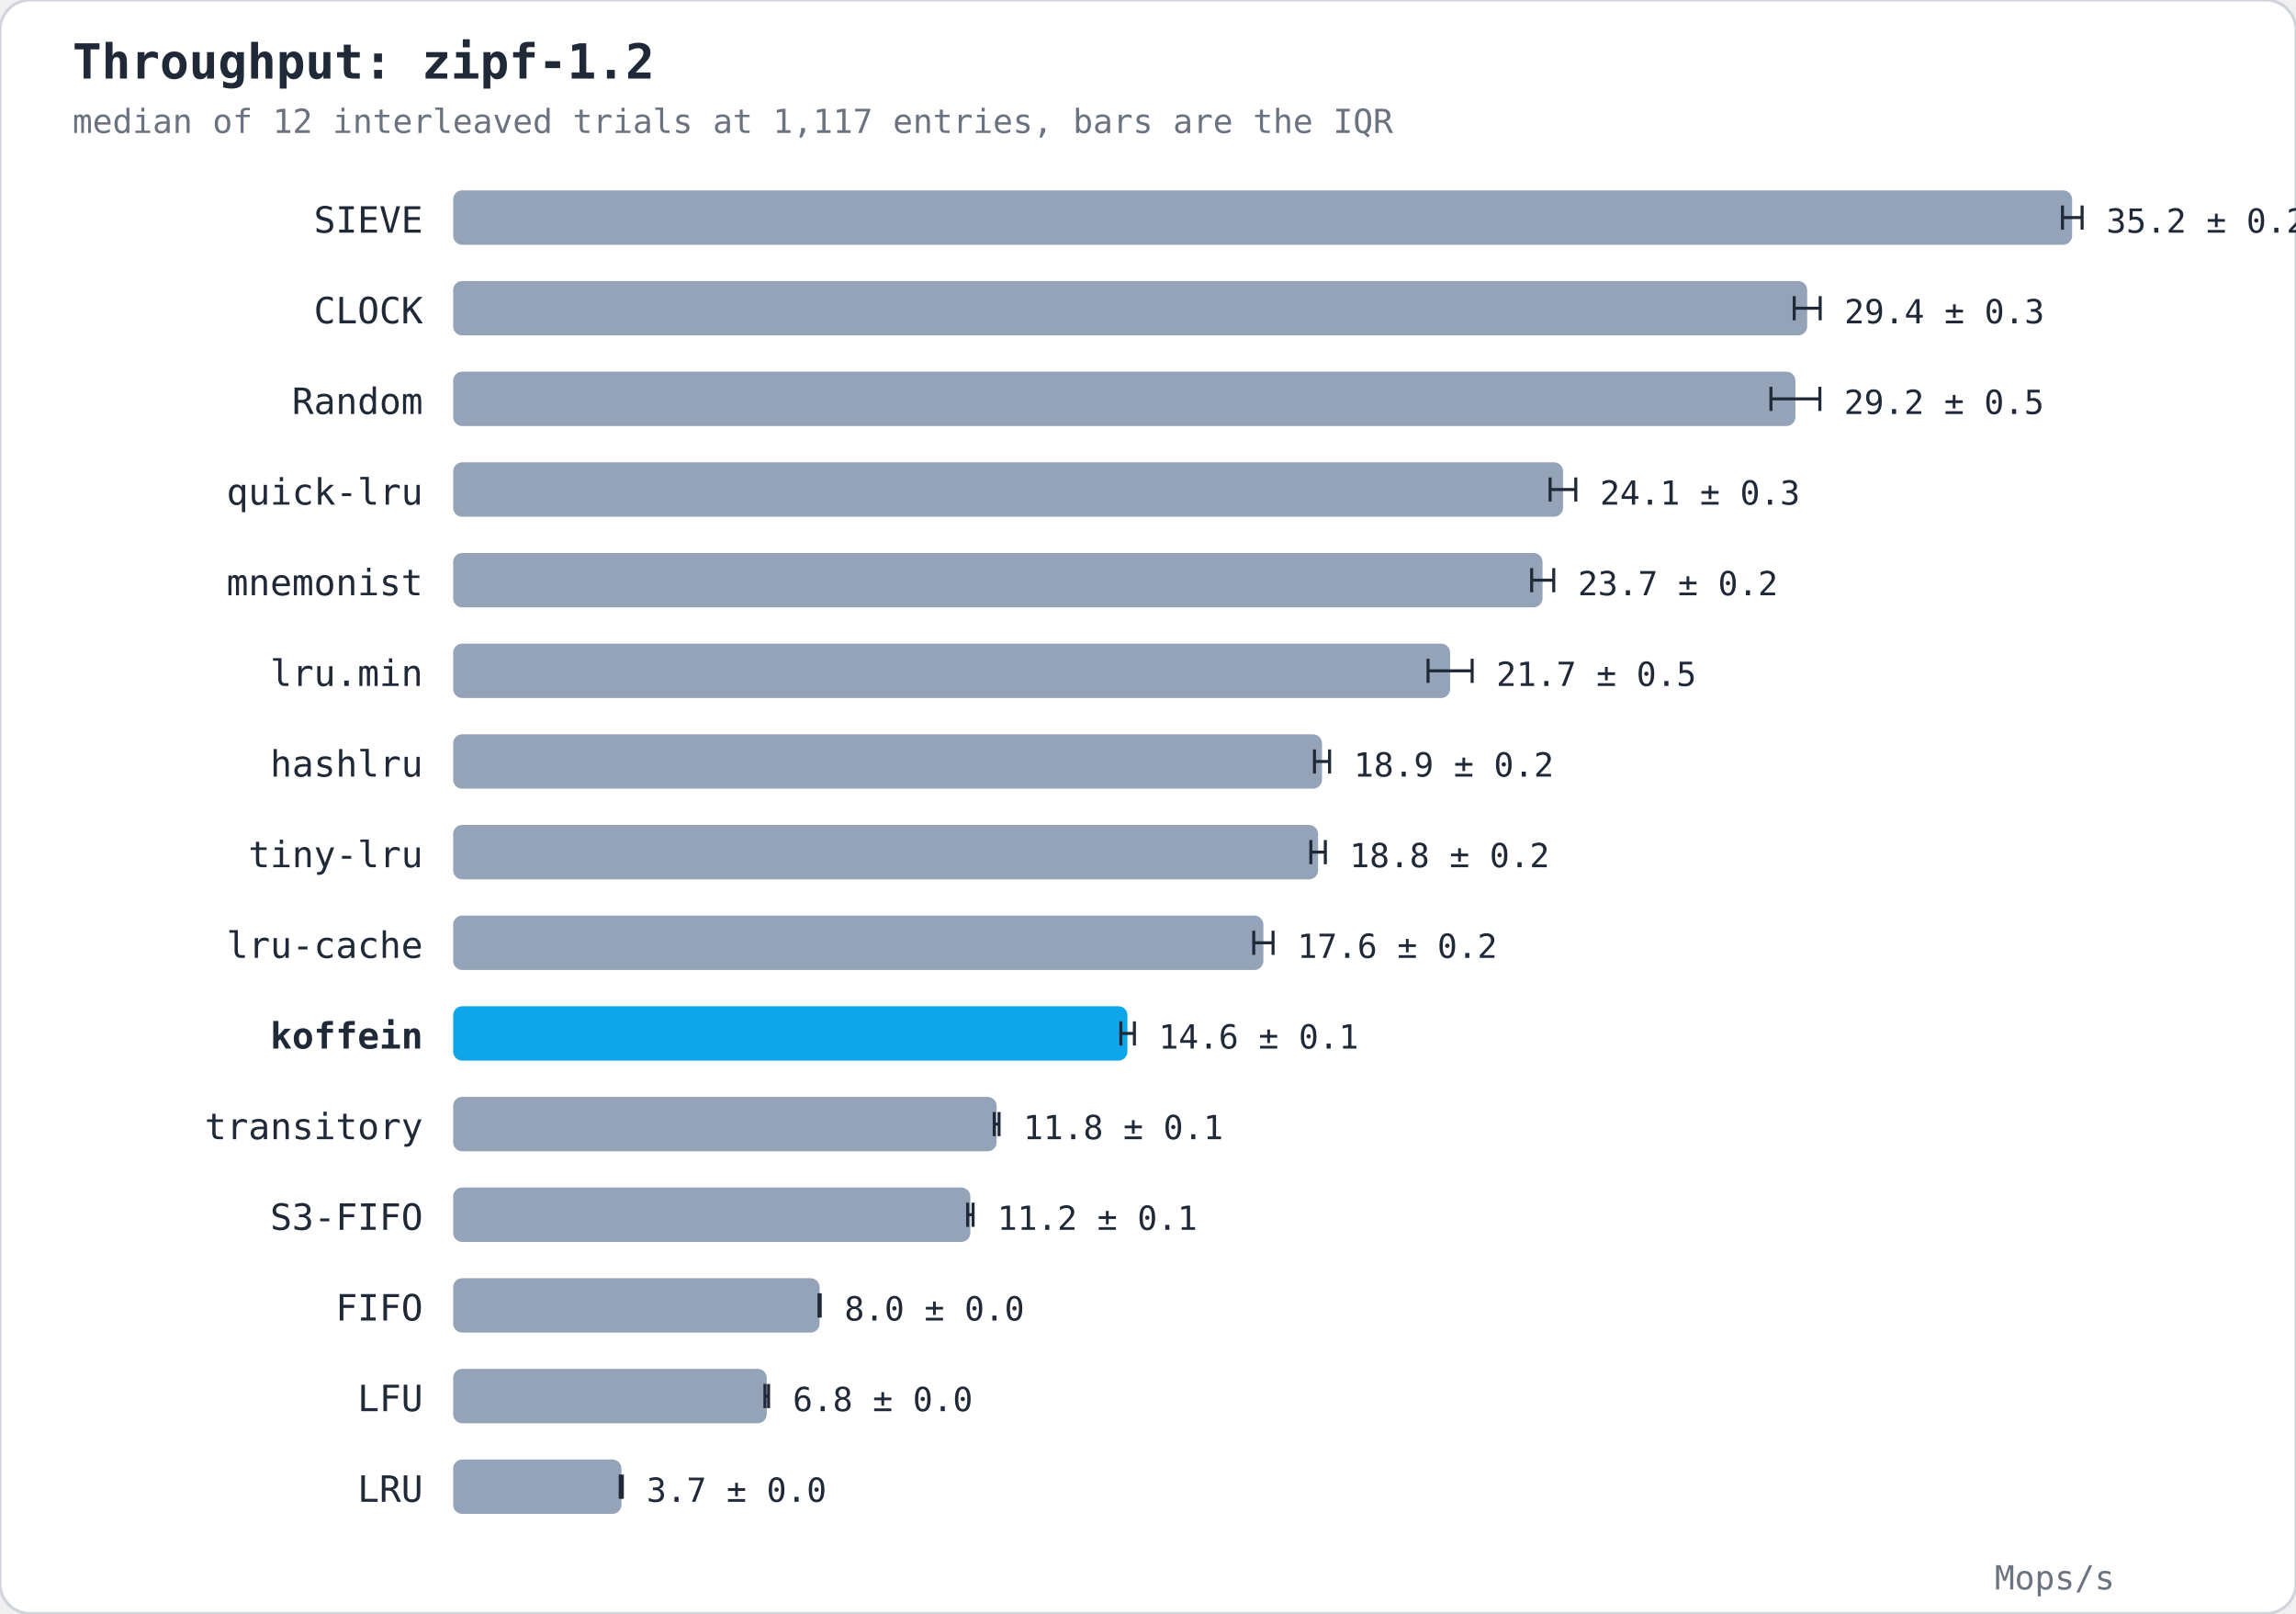
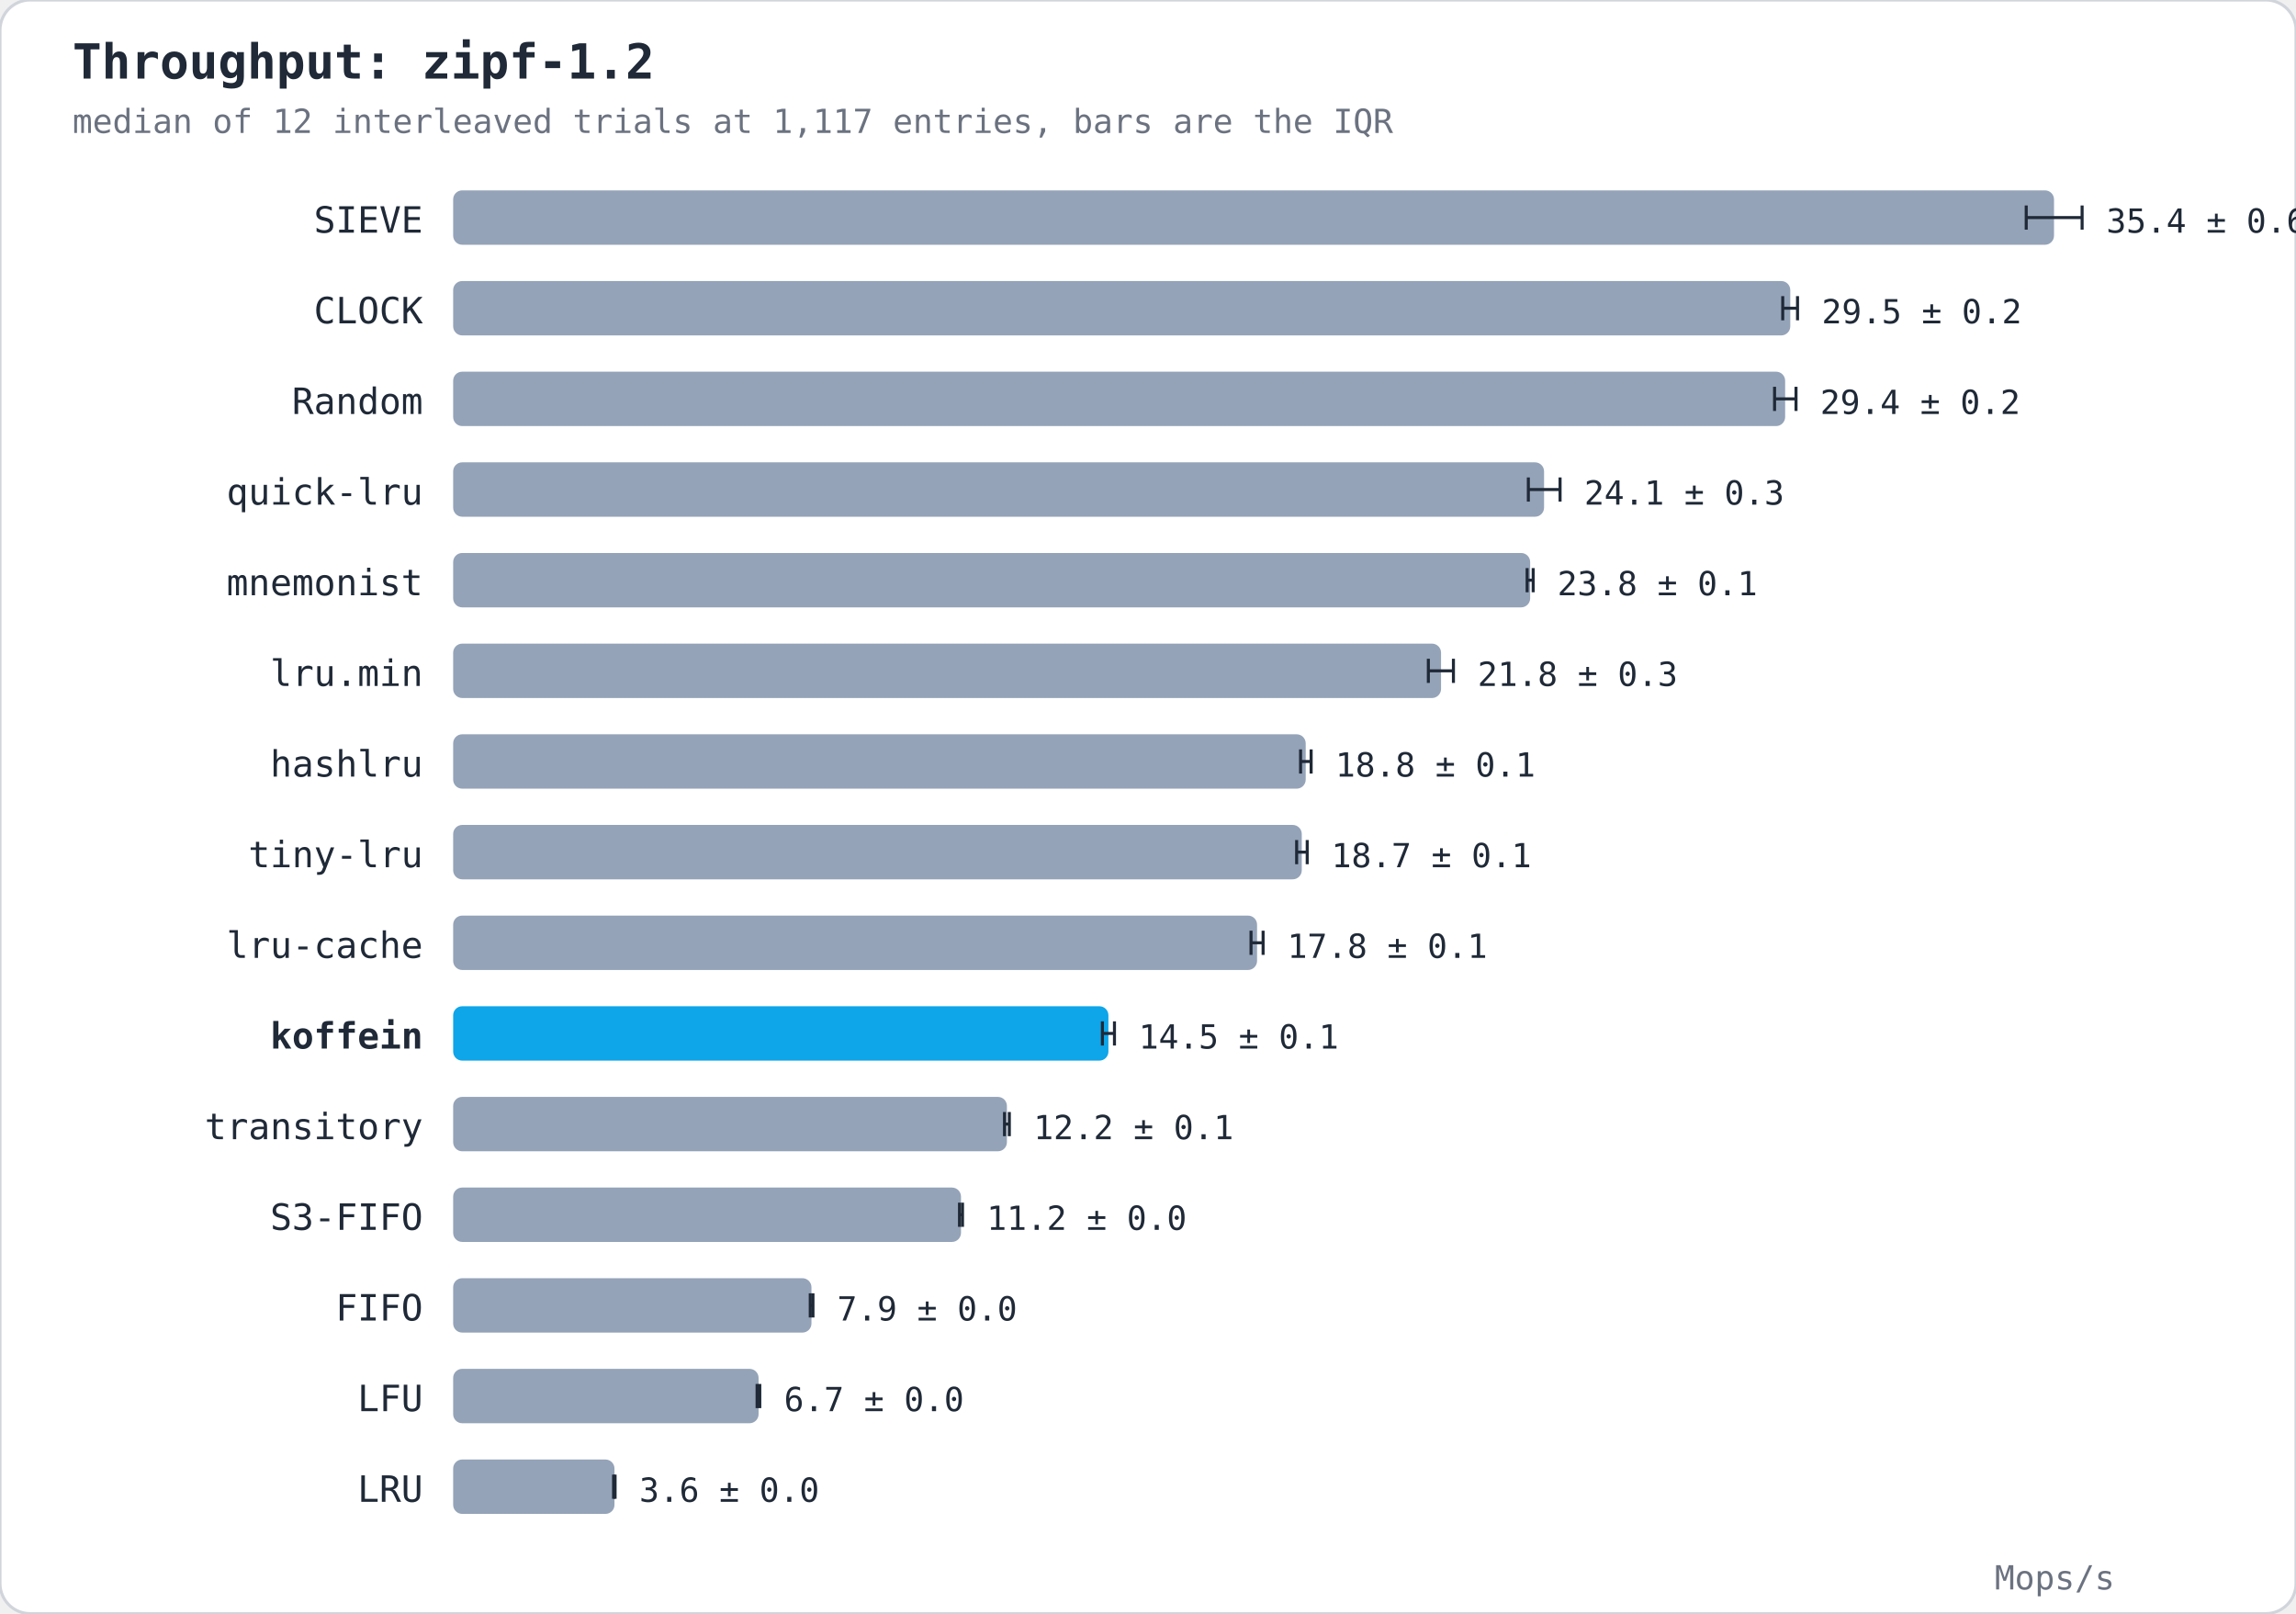
<svg xmlns="http://www.w3.org/2000/svg" viewBox="0 0 760 534" width="760" height="534" role="img">
  <rect x="0" y="0" width="760" height="534" rx="10" fill="#ffffff" stroke="#d1d5db" />
  <text x="24" y="26" font-family="ui-monospace,monospace" font-size="16" font-weight="700" fill="#1f2937">Throughput: zipf-1.2</text>
  <text x="24" y="44" font-family="ui-monospace,monospace" font-size="11" fill="#6b7280">median of 12 interleaved trials at 1,117 entries, bars are the IQR</text>
  <text x="140" y="77" text-anchor="end" font-family="ui-monospace,monospace" font-size="12" font-weight="400" fill="#1f2937">SIEVE</text>
-   <rect x="150" y="63" width="535.9" height="18" rx="3" fill="#94a3b8" />
-   <line x1="682.7" y1="72" x2="689.2" y2="72" stroke="#1f2937" stroke-width="1" />
-   <line x1="682.7" y1="68" x2="682.7" y2="76" stroke="#1f2937" stroke-width="1" />
+   <rect x="150" y="63" width="529.9" height="18" rx="3" fill="#94a3b8" />
+   <line x1="670.7" y1="72" x2="689.2" y2="72" stroke="#1f2937" stroke-width="1" />
+   <line x1="670.7" y1="68" x2="670.7" y2="76" stroke="#1f2937" stroke-width="1" />
  <line x1="689.2" y1="68" x2="689.2" y2="76" stroke="#1f2937" stroke-width="1" />
-   <text x="697.2" y="77" font-family="ui-monospace,monospace" font-size="11" fill="#1f2937">35.2 ± 0.2</text>
+   <text x="697.2" y="77" font-family="ui-monospace,monospace" font-size="11" fill="#1f2937">35.4 ± 0.6</text>
  <text x="140" y="107" text-anchor="end" font-family="ui-monospace,monospace" font-size="12" font-weight="400" fill="#1f2937">CLOCK</text>
-   <rect x="150" y="93" width="448.2" height="18" rx="3" fill="#94a3b8" />
-   <line x1="593.9" y1="102" x2="602.5" y2="102" stroke="#1f2937" stroke-width="1" />
-   <line x1="593.9" y1="98" x2="593.9" y2="106" stroke="#1f2937" stroke-width="1" />
-   <line x1="602.5" y1="98" x2="602.5" y2="106" stroke="#1f2937" stroke-width="1" />
-   <text x="610.5" y="107" font-family="ui-monospace,monospace" font-size="11" fill="#1f2937">29.4 ± 0.3</text>
+   <rect x="150" y="93" width="442.6" height="18" rx="3" fill="#94a3b8" />
+   <line x1="590.1" y1="102" x2="595.0" y2="102" stroke="#1f2937" stroke-width="1" />
+   <line x1="590.1" y1="98" x2="590.1" y2="106" stroke="#1f2937" stroke-width="1" />
+   <line x1="595.0" y1="98" x2="595.0" y2="106" stroke="#1f2937" stroke-width="1" />
+   <text x="603.0" y="107" font-family="ui-monospace,monospace" font-size="11" fill="#1f2937">29.5 ± 0.2</text>
  <text x="140" y="137" text-anchor="end" font-family="ui-monospace,monospace" font-size="12" font-weight="400" fill="#1f2937">Random</text>
-   <rect x="150" y="123" width="444.3" height="18" rx="3" fill="#94a3b8" />
-   <line x1="586.2" y1="132" x2="602.4" y2="132" stroke="#1f2937" stroke-width="1" />
-   <line x1="586.2" y1="128" x2="586.2" y2="136" stroke="#1f2937" stroke-width="1" />
-   <line x1="602.4" y1="128" x2="602.4" y2="136" stroke="#1f2937" stroke-width="1" />
-   <text x="610.4" y="137" font-family="ui-monospace,monospace" font-size="11" fill="#1f2937">29.2 ± 0.5</text>
+   <rect x="150" y="123" width="440.9" height="18" rx="3" fill="#94a3b8" />
+   <line x1="587.4" y1="132" x2="594.5" y2="132" stroke="#1f2937" stroke-width="1" />
+   <line x1="587.4" y1="128" x2="587.4" y2="136" stroke="#1f2937" stroke-width="1" />
+   <line x1="594.5" y1="128" x2="594.5" y2="136" stroke="#1f2937" stroke-width="1" />
+   <text x="602.5" y="137" font-family="ui-monospace,monospace" font-size="11" fill="#1f2937">29.4 ± 0.2</text>
  <text x="140" y="167" text-anchor="end" font-family="ui-monospace,monospace" font-size="12" font-weight="400" fill="#1f2937">quick-lru</text>
-   <rect x="150" y="153" width="367.4" height="18" rx="3" fill="#94a3b8" />
-   <line x1="513.1" y1="162" x2="521.6" y2="162" stroke="#1f2937" stroke-width="1" />
-   <line x1="513.1" y1="158" x2="513.1" y2="166" stroke="#1f2937" stroke-width="1" />
-   <line x1="521.6" y1="158" x2="521.6" y2="166" stroke="#1f2937" stroke-width="1" />
-   <text x="529.6" y="167" font-family="ui-monospace,monospace" font-size="11" fill="#1f2937">24.1 ± 0.3</text>
+   <rect x="150" y="153" width="361.1" height="18" rx="3" fill="#94a3b8" />
+   <line x1="505.9" y1="162" x2="516.4" y2="162" stroke="#1f2937" stroke-width="1" />
+   <line x1="505.9" y1="158" x2="505.9" y2="166" stroke="#1f2937" stroke-width="1" />
+   <line x1="516.4" y1="158" x2="516.4" y2="166" stroke="#1f2937" stroke-width="1" />
+   <text x="524.4" y="167" font-family="ui-monospace,monospace" font-size="11" fill="#1f2937">24.1 ± 0.3</text>
  <text x="140" y="197" text-anchor="end" font-family="ui-monospace,monospace" font-size="12" font-weight="400" fill="#1f2937">mnemonist</text>
-   <rect x="150" y="183" width="360.6" height="18" rx="3" fill="#94a3b8" />
-   <line x1="507.0" y1="192" x2="514.3" y2="192" stroke="#1f2937" stroke-width="1" />
-   <line x1="507.0" y1="188" x2="507.0" y2="196" stroke="#1f2937" stroke-width="1" />
-   <line x1="514.3" y1="188" x2="514.3" y2="196" stroke="#1f2937" stroke-width="1" />
-   <text x="522.3" y="197" font-family="ui-monospace,monospace" font-size="11" fill="#1f2937">23.7 ± 0.2</text>
+   <rect x="150" y="183" width="356.5" height="18" rx="3" fill="#94a3b8" />
+   <line x1="505.5" y1="192" x2="507.5" y2="192" stroke="#1f2937" stroke-width="1" />
+   <line x1="505.5" y1="188" x2="505.5" y2="196" stroke="#1f2937" stroke-width="1" />
+   <line x1="507.5" y1="188" x2="507.5" y2="196" stroke="#1f2937" stroke-width="1" />
+   <text x="515.5" y="197" font-family="ui-monospace,monospace" font-size="11" fill="#1f2937">23.8 ± 0.1</text>
  <text x="140" y="227" text-anchor="end" font-family="ui-monospace,monospace" font-size="12" font-weight="400" fill="#1f2937">lru.min</text>
-   <rect x="150" y="213" width="330.0" height="18" rx="3" fill="#94a3b8" />
-   <line x1="472.7" y1="222" x2="487.3" y2="222" stroke="#1f2937" stroke-width="1" />
-   <line x1="472.7" y1="218" x2="472.7" y2="226" stroke="#1f2937" stroke-width="1" />
-   <line x1="487.3" y1="218" x2="487.3" y2="226" stroke="#1f2937" stroke-width="1" />
-   <text x="495.3" y="227" font-family="ui-monospace,monospace" font-size="11" fill="#1f2937">21.7 ± 0.5</text>
+   <rect x="150" y="213" width="327.0" height="18" rx="3" fill="#94a3b8" />
+   <line x1="472.8" y1="222" x2="481.1" y2="222" stroke="#1f2937" stroke-width="1" />
+   <line x1="472.8" y1="218" x2="472.8" y2="226" stroke="#1f2937" stroke-width="1" />
+   <line x1="481.1" y1="218" x2="481.1" y2="226" stroke="#1f2937" stroke-width="1" />
+   <text x="489.1" y="227" font-family="ui-monospace,monospace" font-size="11" fill="#1f2937">21.8 ± 0.3</text>
  <text x="140" y="257" text-anchor="end" font-family="ui-monospace,monospace" font-size="12" font-weight="400" fill="#1f2937">hashlru</text>
-   <rect x="150" y="243" width="287.6" height="18" rx="3" fill="#94a3b8" />
-   <line x1="435.1" y1="252" x2="440.1" y2="252" stroke="#1f2937" stroke-width="1" />
-   <line x1="435.1" y1="248" x2="435.1" y2="256" stroke="#1f2937" stroke-width="1" />
-   <line x1="440.1" y1="248" x2="440.1" y2="256" stroke="#1f2937" stroke-width="1" />
-   <text x="448.1" y="257" font-family="ui-monospace,monospace" font-size="11" fill="#1f2937">18.9 ± 0.2</text>
+   <rect x="150" y="243" width="282.2" height="18" rx="3" fill="#94a3b8" />
+   <line x1="430.5" y1="252" x2="434.0" y2="252" stroke="#1f2937" stroke-width="1" />
+   <line x1="430.5" y1="248" x2="430.5" y2="256" stroke="#1f2937" stroke-width="1" />
+   <line x1="434.0" y1="248" x2="434.0" y2="256" stroke="#1f2937" stroke-width="1" />
+   <text x="442.0" y="257" font-family="ui-monospace,monospace" font-size="11" fill="#1f2937">18.8 ± 0.1</text>
  <text x="140" y="287" text-anchor="end" font-family="ui-monospace,monospace" font-size="12" font-weight="400" fill="#1f2937">tiny-lru</text>
-   <rect x="150" y="273" width="286.3" height="18" rx="3" fill="#94a3b8" />
-   <line x1="433.9" y1="282" x2="438.7" y2="282" stroke="#1f2937" stroke-width="1" />
-   <line x1="433.9" y1="278" x2="433.9" y2="286" stroke="#1f2937" stroke-width="1" />
-   <line x1="438.7" y1="278" x2="438.7" y2="286" stroke="#1f2937" stroke-width="1" />
-   <text x="446.7" y="287" font-family="ui-monospace,monospace" font-size="11" fill="#1f2937">18.8 ± 0.2</text>
+   <rect x="150" y="273" width="280.9" height="18" rx="3" fill="#94a3b8" />
+   <line x1="429.2" y1="282" x2="432.7" y2="282" stroke="#1f2937" stroke-width="1" />
+   <line x1="429.2" y1="278" x2="429.2" y2="286" stroke="#1f2937" stroke-width="1" />
+   <line x1="432.7" y1="278" x2="432.7" y2="286" stroke="#1f2937" stroke-width="1" />
+   <text x="440.7" y="287" font-family="ui-monospace,monospace" font-size="11" fill="#1f2937">18.7 ± 0.1</text>
  <text x="140" y="317" text-anchor="end" font-family="ui-monospace,monospace" font-size="12" font-weight="400" fill="#1f2937">lru-cache</text>
-   <rect x="150" y="303" width="268.2" height="18" rx="3" fill="#94a3b8" />
-   <line x1="415.0" y1="312" x2="421.4" y2="312" stroke="#1f2937" stroke-width="1" />
-   <line x1="415.0" y1="308" x2="415.0" y2="316" stroke="#1f2937" stroke-width="1" />
-   <line x1="421.4" y1="308" x2="421.4" y2="316" stroke="#1f2937" stroke-width="1" />
-   <text x="429.4" y="317" font-family="ui-monospace,monospace" font-size="11" fill="#1f2937">17.6 ± 0.2</text>
+   <rect x="150" y="303" width="266.1" height="18" rx="3" fill="#94a3b8" />
+   <line x1="414.1" y1="312" x2="418.1" y2="312" stroke="#1f2937" stroke-width="1" />
+   <line x1="414.1" y1="308" x2="414.1" y2="316" stroke="#1f2937" stroke-width="1" />
+   <line x1="418.1" y1="308" x2="418.1" y2="316" stroke="#1f2937" stroke-width="1" />
+   <text x="426.1" y="317" font-family="ui-monospace,monospace" font-size="11" fill="#1f2937">17.8 ± 0.1</text>
  <text x="140" y="347" text-anchor="end" font-family="ui-monospace,monospace" font-size="12" font-weight="700" fill="#1f2937">koffein</text>
-   <rect x="150" y="333" width="223.2" height="18" rx="3" fill="#0ea5e9" />
-   <line x1="371.0" y1="342" x2="375.5" y2="342" stroke="#1f2937" stroke-width="1" />
-   <line x1="371.0" y1="338" x2="371.0" y2="346" stroke="#1f2937" stroke-width="1" />
-   <line x1="375.5" y1="338" x2="375.5" y2="346" stroke="#1f2937" stroke-width="1" />
-   <text x="383.5" y="347" font-family="ui-monospace,monospace" font-size="11" fill="#1f2937">14.6 ± 0.1</text>
+   <rect x="150" y="333" width="216.9" height="18" rx="3" fill="#0ea5e9" />
+   <line x1="364.9" y1="342" x2="368.9" y2="342" stroke="#1f2937" stroke-width="1" />
+   <line x1="364.9" y1="338" x2="364.9" y2="346" stroke="#1f2937" stroke-width="1" />
+   <line x1="368.9" y1="338" x2="368.9" y2="346" stroke="#1f2937" stroke-width="1" />
+   <text x="376.9" y="347" font-family="ui-monospace,monospace" font-size="11" fill="#1f2937">14.5 ± 0.1</text>
  <text x="140" y="377" text-anchor="end" font-family="ui-monospace,monospace" font-size="12" font-weight="400" fill="#1f2937">transitory</text>
-   <rect x="150" y="363" width="179.9" height="18" rx="3" fill="#94a3b8" />
-   <line x1="329.1" y1="372" x2="330.7" y2="372" stroke="#1f2937" stroke-width="1" />
-   <line x1="329.1" y1="368" x2="329.1" y2="376" stroke="#1f2937" stroke-width="1" />
-   <line x1="330.7" y1="368" x2="330.7" y2="376" stroke="#1f2937" stroke-width="1" />
-   <text x="338.7" y="377" font-family="ui-monospace,monospace" font-size="11" fill="#1f2937">11.8 ± 0.1</text>
+   <rect x="150" y="363" width="183.3" height="18" rx="3" fill="#94a3b8" />
+   <line x1="332.5" y1="372" x2="334.1" y2="372" stroke="#1f2937" stroke-width="1" />
+   <line x1="332.5" y1="368" x2="332.5" y2="376" stroke="#1f2937" stroke-width="1" />
+   <line x1="334.1" y1="368" x2="334.1" y2="376" stroke="#1f2937" stroke-width="1" />
+   <text x="342.1" y="377" font-family="ui-monospace,monospace" font-size="11" fill="#1f2937">12.2 ± 0.1</text>
  <text x="140" y="407" text-anchor="end" font-family="ui-monospace,monospace" font-size="12" font-weight="400" fill="#1f2937">S3-FIFO</text>
-   <rect x="150" y="393" width="171.2" height="18" rx="3" fill="#94a3b8" />
-   <line x1="320.3" y1="402" x2="322.1" y2="402" stroke="#1f2937" stroke-width="1" />
-   <line x1="320.3" y1="398" x2="320.3" y2="406" stroke="#1f2937" stroke-width="1" />
-   <line x1="322.1" y1="398" x2="322.1" y2="406" stroke="#1f2937" stroke-width="1" />
-   <text x="330.1" y="407" font-family="ui-monospace,monospace" font-size="11" fill="#1f2937">11.2 ± 0.1</text>
+   <rect x="150" y="393" width="168.1" height="18" rx="3" fill="#94a3b8" />
+   <line x1="317.6" y1="402" x2="318.6" y2="402" stroke="#1f2937" stroke-width="1" />
+   <line x1="317.6" y1="398" x2="317.6" y2="406" stroke="#1f2937" stroke-width="1" />
+   <line x1="318.6" y1="398" x2="318.6" y2="406" stroke="#1f2937" stroke-width="1" />
+   <text x="326.6" y="407" font-family="ui-monospace,monospace" font-size="11" fill="#1f2937">11.2 ± 0.0</text>
  <text x="140" y="437" text-anchor="end" font-family="ui-monospace,monospace" font-size="12" font-weight="400" fill="#1f2937">FIFO</text>
-   <rect x="150" y="423" width="121.3" height="18" rx="3" fill="#94a3b8" />
-   <line x1="271.1" y1="432" x2="271.5" y2="432" stroke="#1f2937" stroke-width="1" />
-   <line x1="271.1" y1="428" x2="271.1" y2="436" stroke="#1f2937" stroke-width="1" />
-   <line x1="271.5" y1="428" x2="271.5" y2="436" stroke="#1f2937" stroke-width="1" />
-   <text x="279.5" y="437" font-family="ui-monospace,monospace" font-size="11" fill="#1f2937">8.0 ± 0.0</text>
+   <rect x="150" y="423" width="118.6" height="18" rx="3" fill="#94a3b8" />
+   <line x1="268.2" y1="432" x2="269.1" y2="432" stroke="#1f2937" stroke-width="1" />
+   <line x1="268.2" y1="428" x2="268.2" y2="436" stroke="#1f2937" stroke-width="1" />
+   <line x1="269.1" y1="428" x2="269.1" y2="436" stroke="#1f2937" stroke-width="1" />
+   <text x="277.1" y="437" font-family="ui-monospace,monospace" font-size="11" fill="#1f2937">7.9 ± 0.0</text>
  <text x="140" y="467" text-anchor="end" font-family="ui-monospace,monospace" font-size="12" font-weight="400" fill="#1f2937">LFU</text>
-   <rect x="150" y="453" width="103.8" height="18" rx="3" fill="#94a3b8" />
-   <line x1="253.2" y1="462" x2="254.4" y2="462" stroke="#1f2937" stroke-width="1" />
-   <line x1="253.2" y1="458" x2="253.2" y2="466" stroke="#1f2937" stroke-width="1" />
-   <line x1="254.4" y1="458" x2="254.4" y2="466" stroke="#1f2937" stroke-width="1" />
-   <text x="262.4" y="467" font-family="ui-monospace,monospace" font-size="11" fill="#1f2937">6.8 ± 0.0</text>
+   <rect x="150" y="453" width="101.1" height="18" rx="3" fill="#94a3b8" />
+   <line x1="250.6" y1="462" x2="251.5" y2="462" stroke="#1f2937" stroke-width="1" />
+   <line x1="250.6" y1="458" x2="250.6" y2="466" stroke="#1f2937" stroke-width="1" />
+   <line x1="251.5" y1="458" x2="251.5" y2="466" stroke="#1f2937" stroke-width="1" />
+   <text x="259.5" y="467" font-family="ui-monospace,monospace" font-size="11" fill="#1f2937">6.7 ± 0.0</text>
  <text x="140" y="497" text-anchor="end" font-family="ui-monospace,monospace" font-size="12" font-weight="400" fill="#1f2937">LRU</text>
-   <rect x="150" y="483" width="55.7" height="18" rx="3" fill="#94a3b8" />
-   <line x1="205.3" y1="492" x2="206.0" y2="492" stroke="#1f2937" stroke-width="1" />
-   <line x1="205.3" y1="488" x2="205.3" y2="496" stroke="#1f2937" stroke-width="1" />
-   <line x1="206.0" y1="488" x2="206.0" y2="496" stroke="#1f2937" stroke-width="1" />
-   <text x="214.0" y="497" font-family="ui-monospace,monospace" font-size="11" fill="#1f2937">3.7 ± 0.0</text>
+   <rect x="150" y="483" width="53.4" height="18" rx="3" fill="#94a3b8" />
+   <line x1="203.1" y1="492" x2="203.6" y2="492" stroke="#1f2937" stroke-width="1" />
+   <line x1="203.1" y1="488" x2="203.1" y2="496" stroke="#1f2937" stroke-width="1" />
+   <line x1="203.6" y1="488" x2="203.6" y2="496" stroke="#1f2937" stroke-width="1" />
+   <text x="211.6" y="497" font-family="ui-monospace,monospace" font-size="11" fill="#1f2937">3.6 ± 0.0</text>
  <text x="700" y="526" text-anchor="end" font-family="ui-monospace,monospace" font-size="11" fill="#6b7280">Mops/s</text>
</svg>
